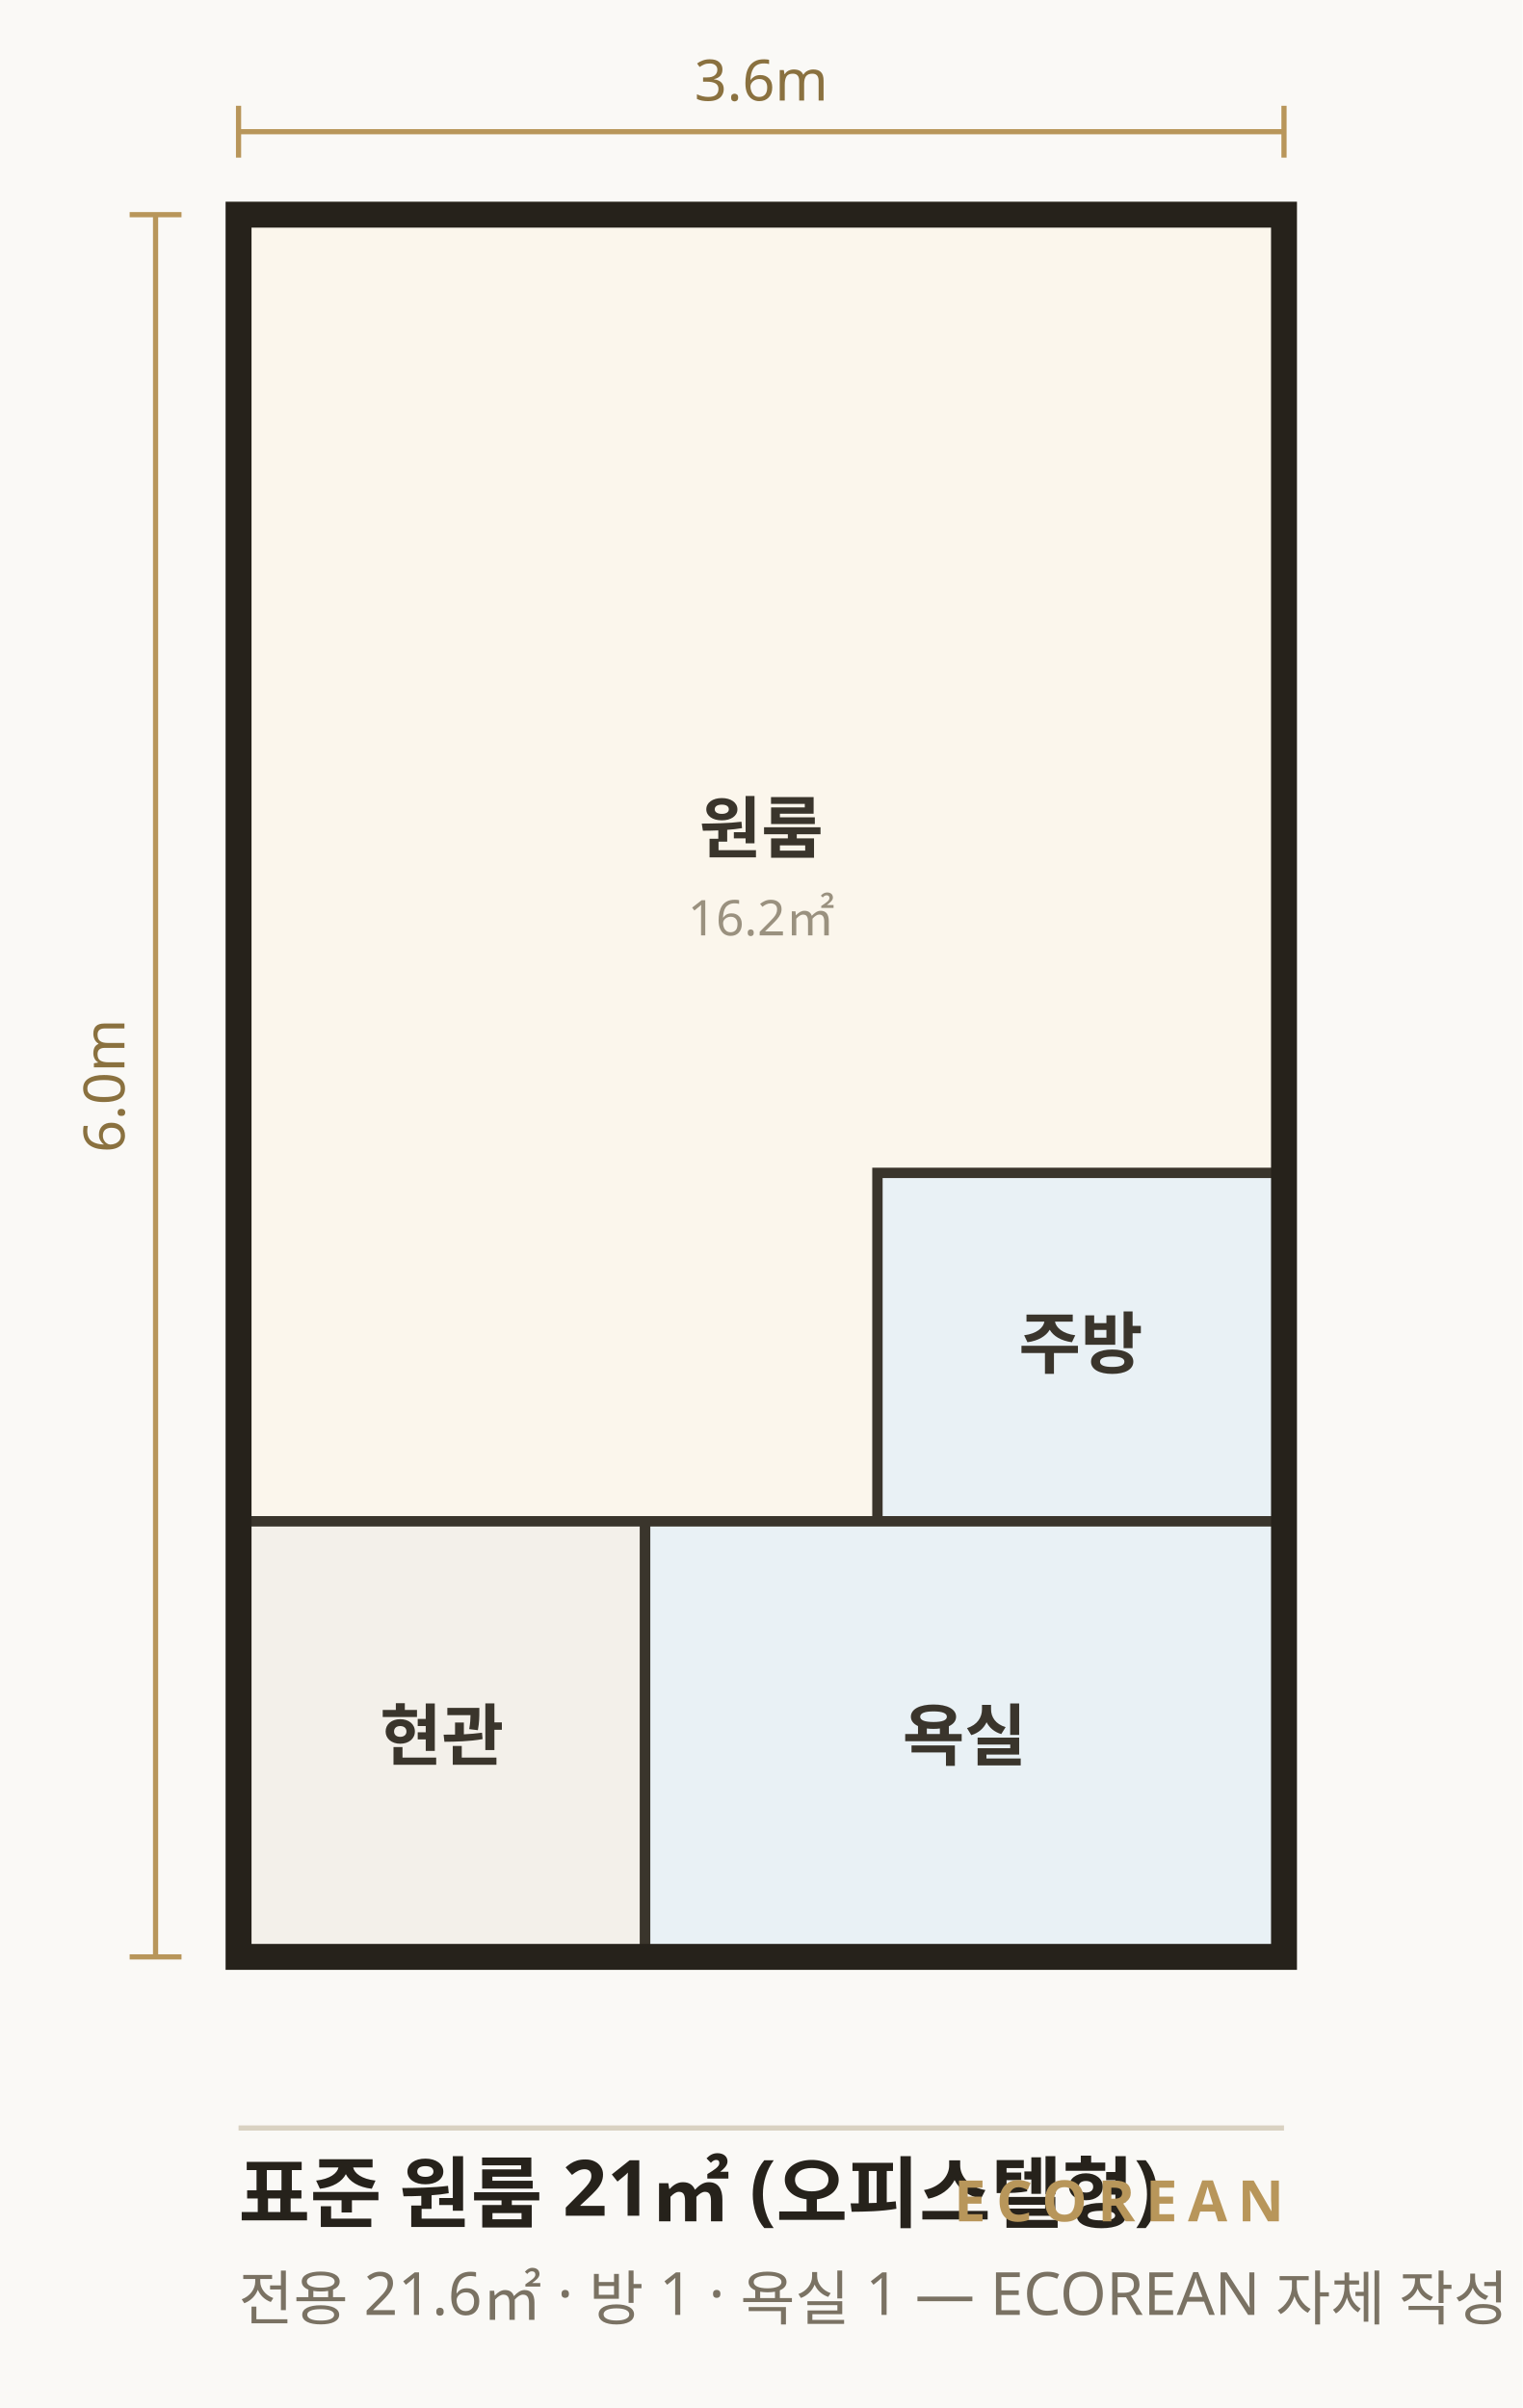
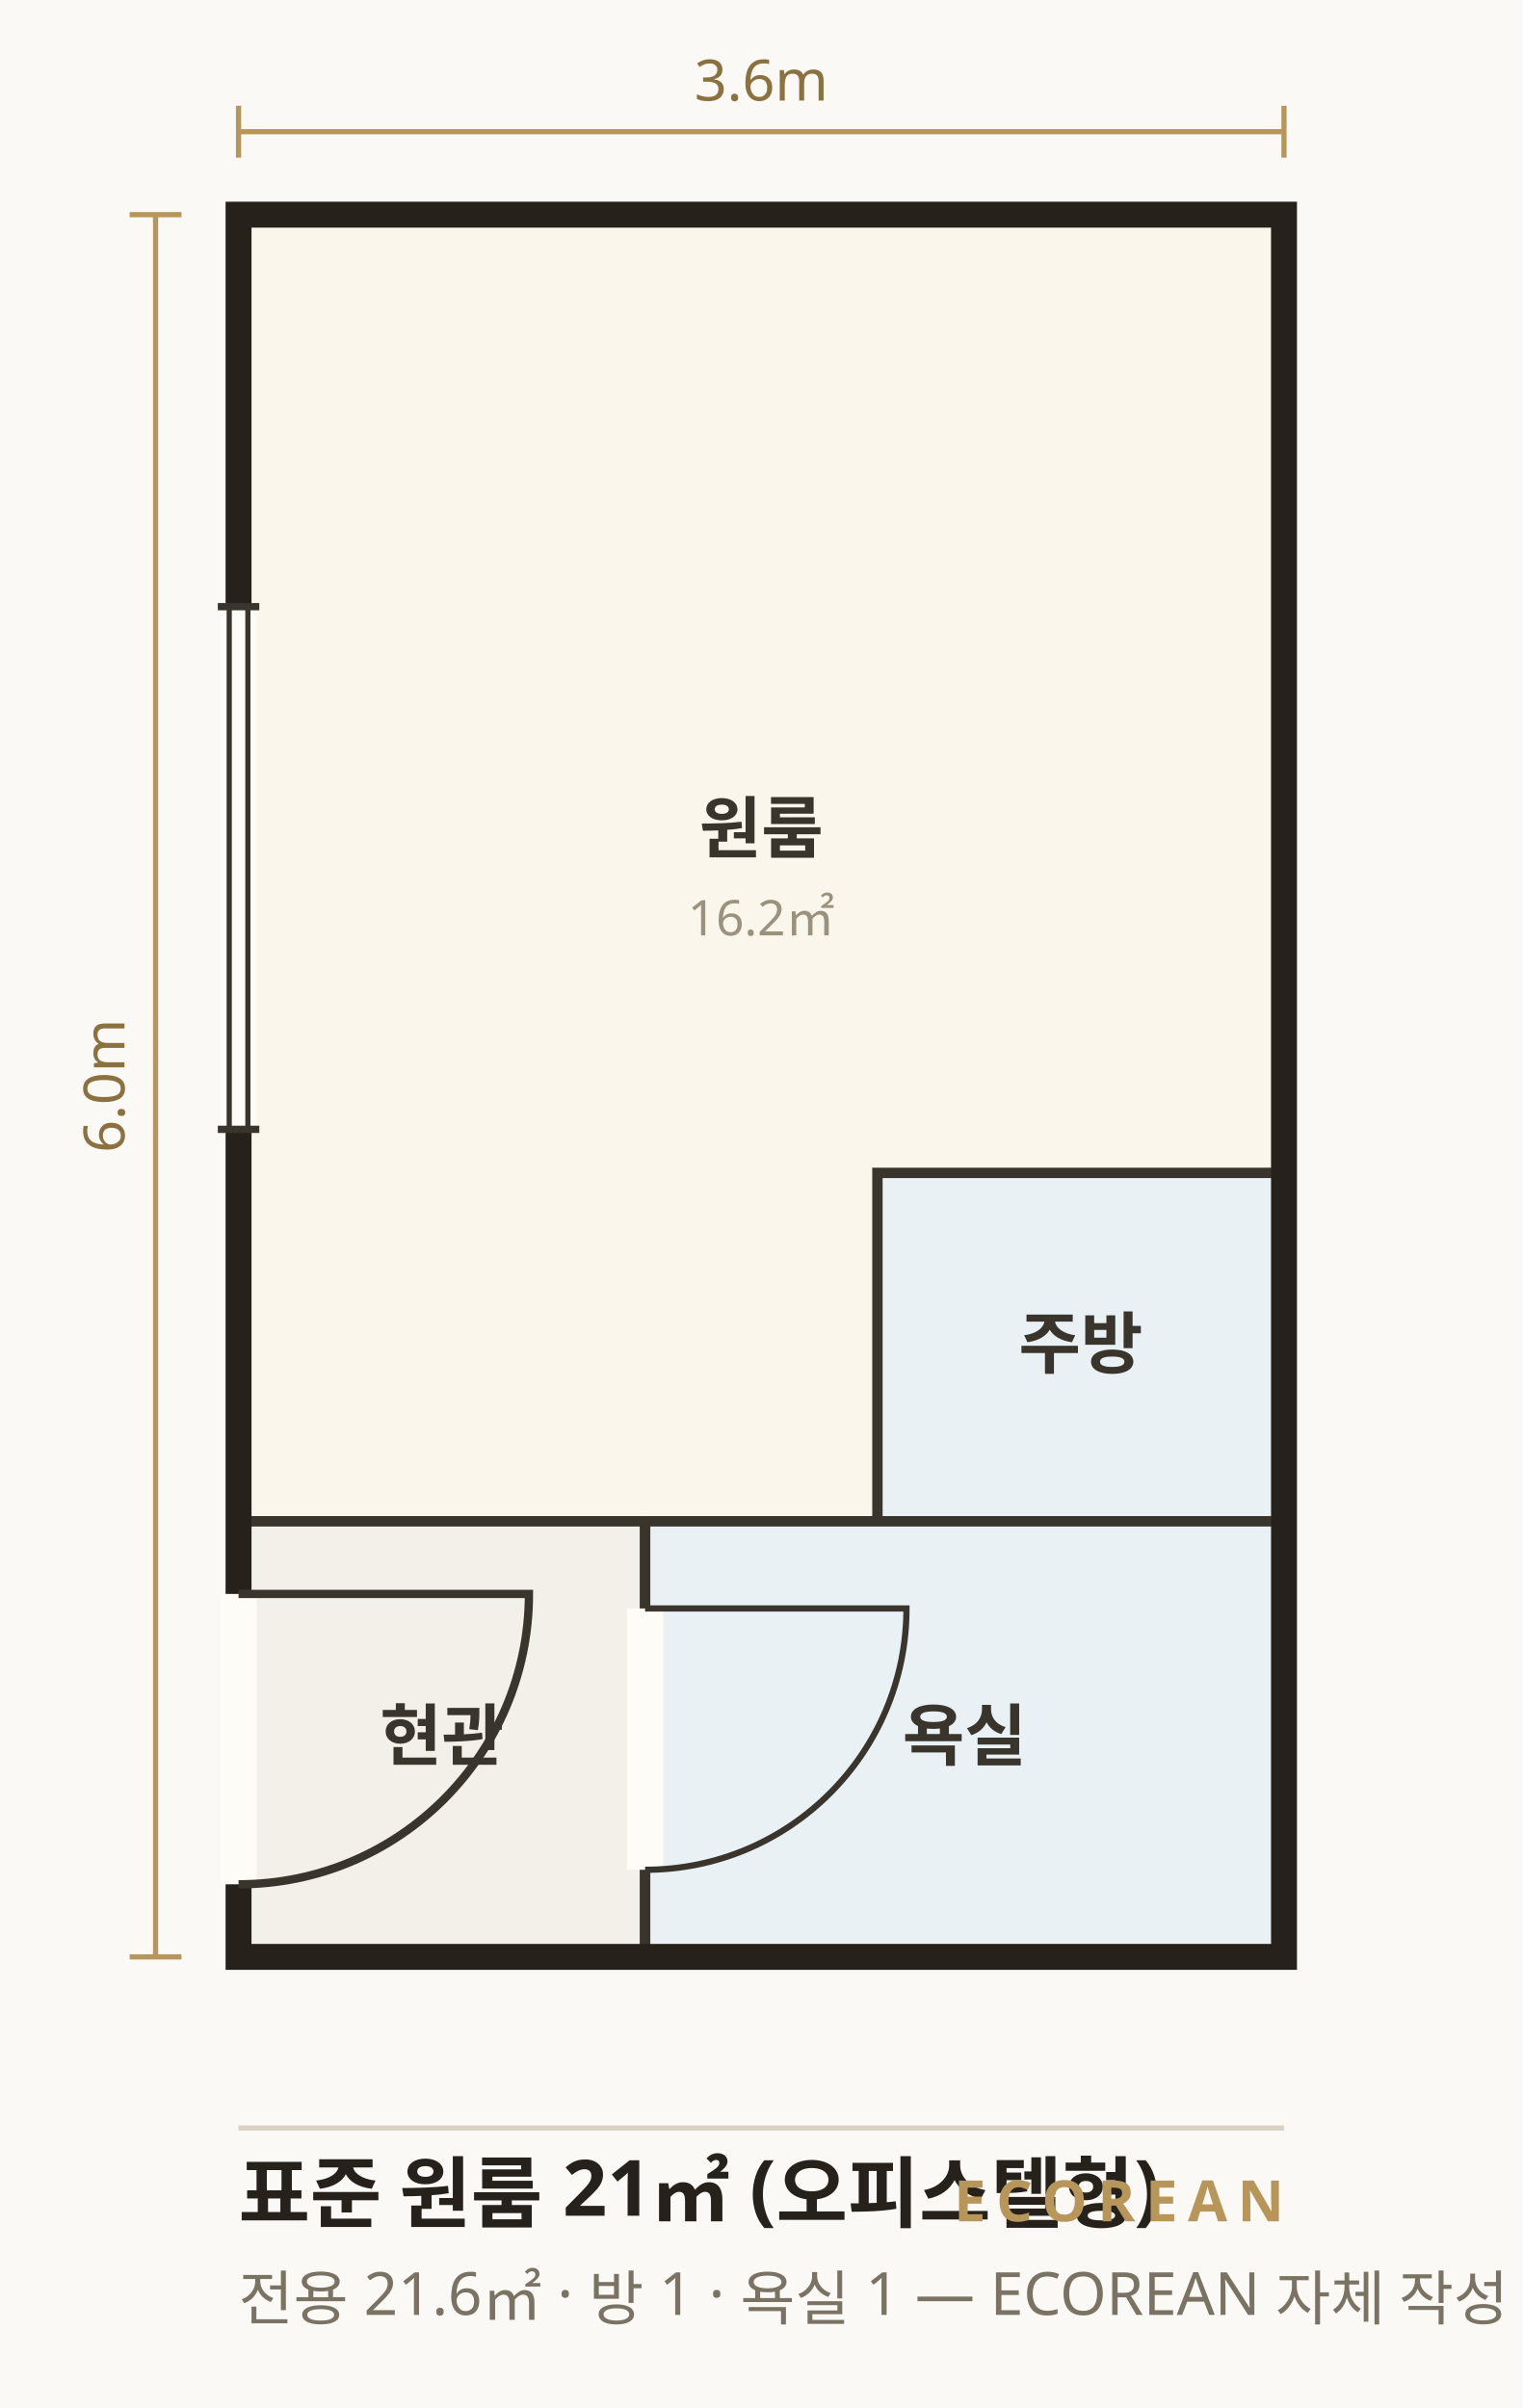
<svg xmlns="http://www.w3.org/2000/svg" width="293.6" height="464.4" viewBox="0 0 293.6 464.4" font-family="'Malgun Gothic','Apple SD Gothic Neo',sans-serif">
  <defs>
    <pattern id="hatch" width="8" height="8" patternTransform="rotate(45)" patternUnits="userSpaceOnUse">
      <rect width="8" height="8" fill="#f3f0e8" />
      <line x1="0" y1="0" x2="0" y2="8" stroke="#ddd6c6" stroke-width="2" />
    </pattern>
  </defs>
  <rect width="293.6" height="464.4" fill="#faf9f6" />
  <rect x="46" y="41.4" width="201.6" height="252" fill="#fbf6ec" stroke="#3a352c" stroke-width="2" />
  <text x="146.8" y="164.4" font-size="13" text-anchor="middle" fill="#3a352c" font-weight="700">원룸</text>
  <text x="146.8" y="180.4" font-size="9.5" text-anchor="middle" fill="#9a917f">16.2㎡</text>
  <rect x="169.2" y="226.2" width="78.4" height="67.2" fill="#e9f1f5" stroke="#3a352c" stroke-width="2" />
  <text x="208.4" y="263.8" font-size="13" text-anchor="middle" fill="#3a352c" font-weight="700">주방</text>
  <rect x="46" y="293.4" width="78.4" height="84" fill="#f3f0ea" stroke="#3a352c" stroke-width="2" />
  <text x="85.2" y="339.4" font-size="13" text-anchor="middle" fill="#3a352c" font-weight="700">현관</text>
  <rect x="124.4" y="293.4" width="123.2" height="84" fill="#e9f1f5" stroke="#3a352c" stroke-width="2" />
  <text x="186" y="339.4" font-size="13" text-anchor="middle" fill="#3a352c" font-weight="700">욕실</text>
  <rect x="46" y="41.4" width="201.6" height="336" fill="none" stroke="#26221b" stroke-width="5" />
+   <g id="openings">
+     <rect x="42.5" y="307.4" width="7" height="56" fill="#fdfcf6" />
+     <path d="M 46 307.4 L 102 307.4 A 56 56 0 0 1 46 363.4" fill="none" stroke="#3a352c" stroke-width="1.6" />
+     <rect x="120.9" y="310.2" width="7" height="50.4" fill="#fdfcf6" />
+     <path d="M 124.4 310.2 L 174.8 310.2 A 50.4 50.4 0 0 1 124.4 360.6" fill="none" stroke="#3a352c" stroke-width="1.2" />
+     <rect x="42.5" y="117" width="7" height="100.8" fill="#fdfcf6" />
+     <line x1="44.2" y1="117" x2="44.2" y2="217.8" stroke="#3a352c" stroke-width="1" />
+     <line x1="47.8" y1="117" x2="47.8" y2="217.8" stroke="#3a352c" stroke-width="1" />
+     <line x1="42" y1="117" x2="50" y2="117" stroke="#3a352c" stroke-width="1.4" />
+     <line x1="42" y1="217.8" x2="50" y2="217.8" stroke="#3a352c" stroke-width="1.4" />
+   </g>
  <line x1="46" y1="25.4" x2="247.6" y2="25.4" stroke="#B8965A" stroke-width="1" />
  <line x1="46" y1="20.4" x2="46" y2="30.4" stroke="#B8965A" stroke-width="1" />
  <line x1="247.6" y1="20.4" x2="247.6" y2="30.4" stroke="#B8965A" stroke-width="1" />
  <text x="146.8" y="19.4" font-size="11" text-anchor="middle" fill="#8a713f">3.6m</text>
  <line x1="30" y1="41.4" x2="30" y2="377.4" stroke="#B8965A" stroke-width="1" />
  <line x1="25" y1="41.4" x2="35" y2="41.4" stroke="#B8965A" stroke-width="1" />
  <line x1="25" y1="377.4" x2="35" y2="377.4" stroke="#B8965A" stroke-width="1" />
  <text x="24" y="209.4" font-size="11" text-anchor="middle" fill="#8a713f" transform="rotate(-90 24 209.4)">6.0m</text>
  <line x1="46" y1="410.4" x2="247.6" y2="410.4" stroke="#d9d2c2" stroke-width="1" />
  <text x="46" y="428.4" font-size="15" font-weight="800" fill="#26221b">표준 원룸 21㎡ (오피스텔형)</text>
  <text x="46" y="447.4" font-size="11.5" fill="#7a7263">전용 21.6㎡ · 방 1 · 욕실 1 — ECOREAN 자체 작성 표준 도면 (실측 아님·밑그림용)</text>
  <text x="247.6" y="428.4" font-size="11" text-anchor="end" fill="#B8965A" font-weight="800" letter-spacing="2">ECOREAN</text>
</svg>
